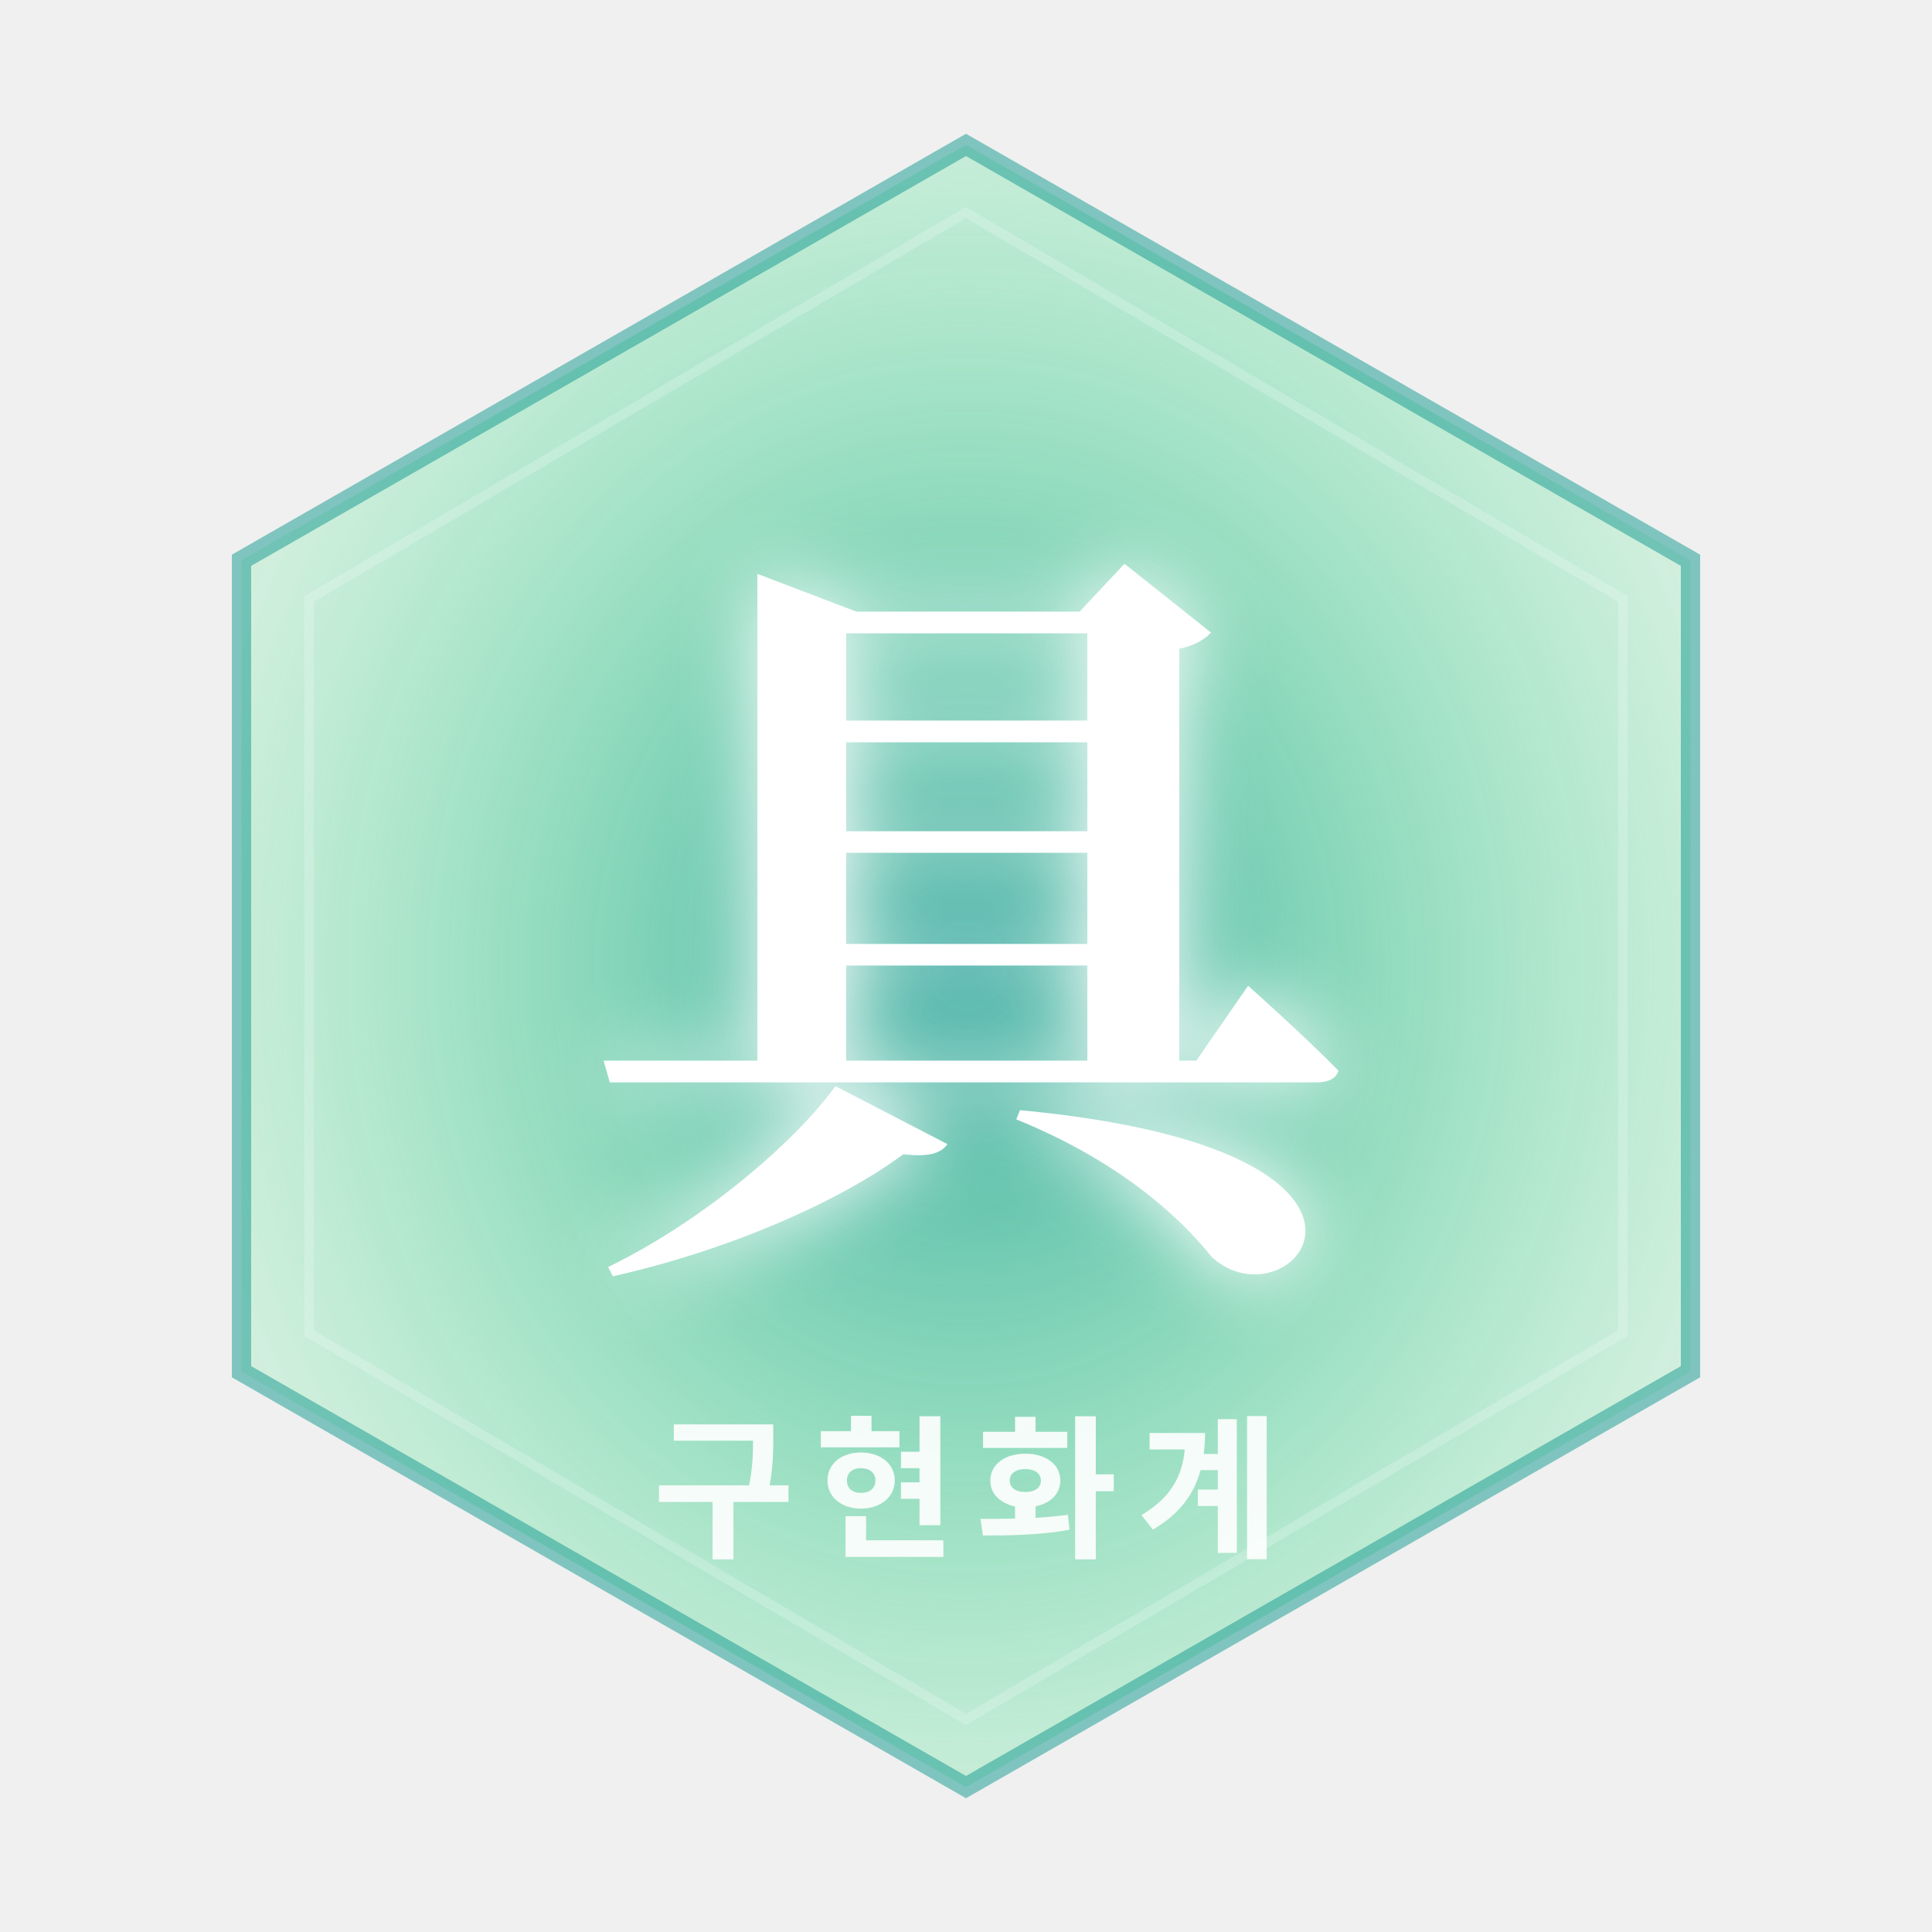
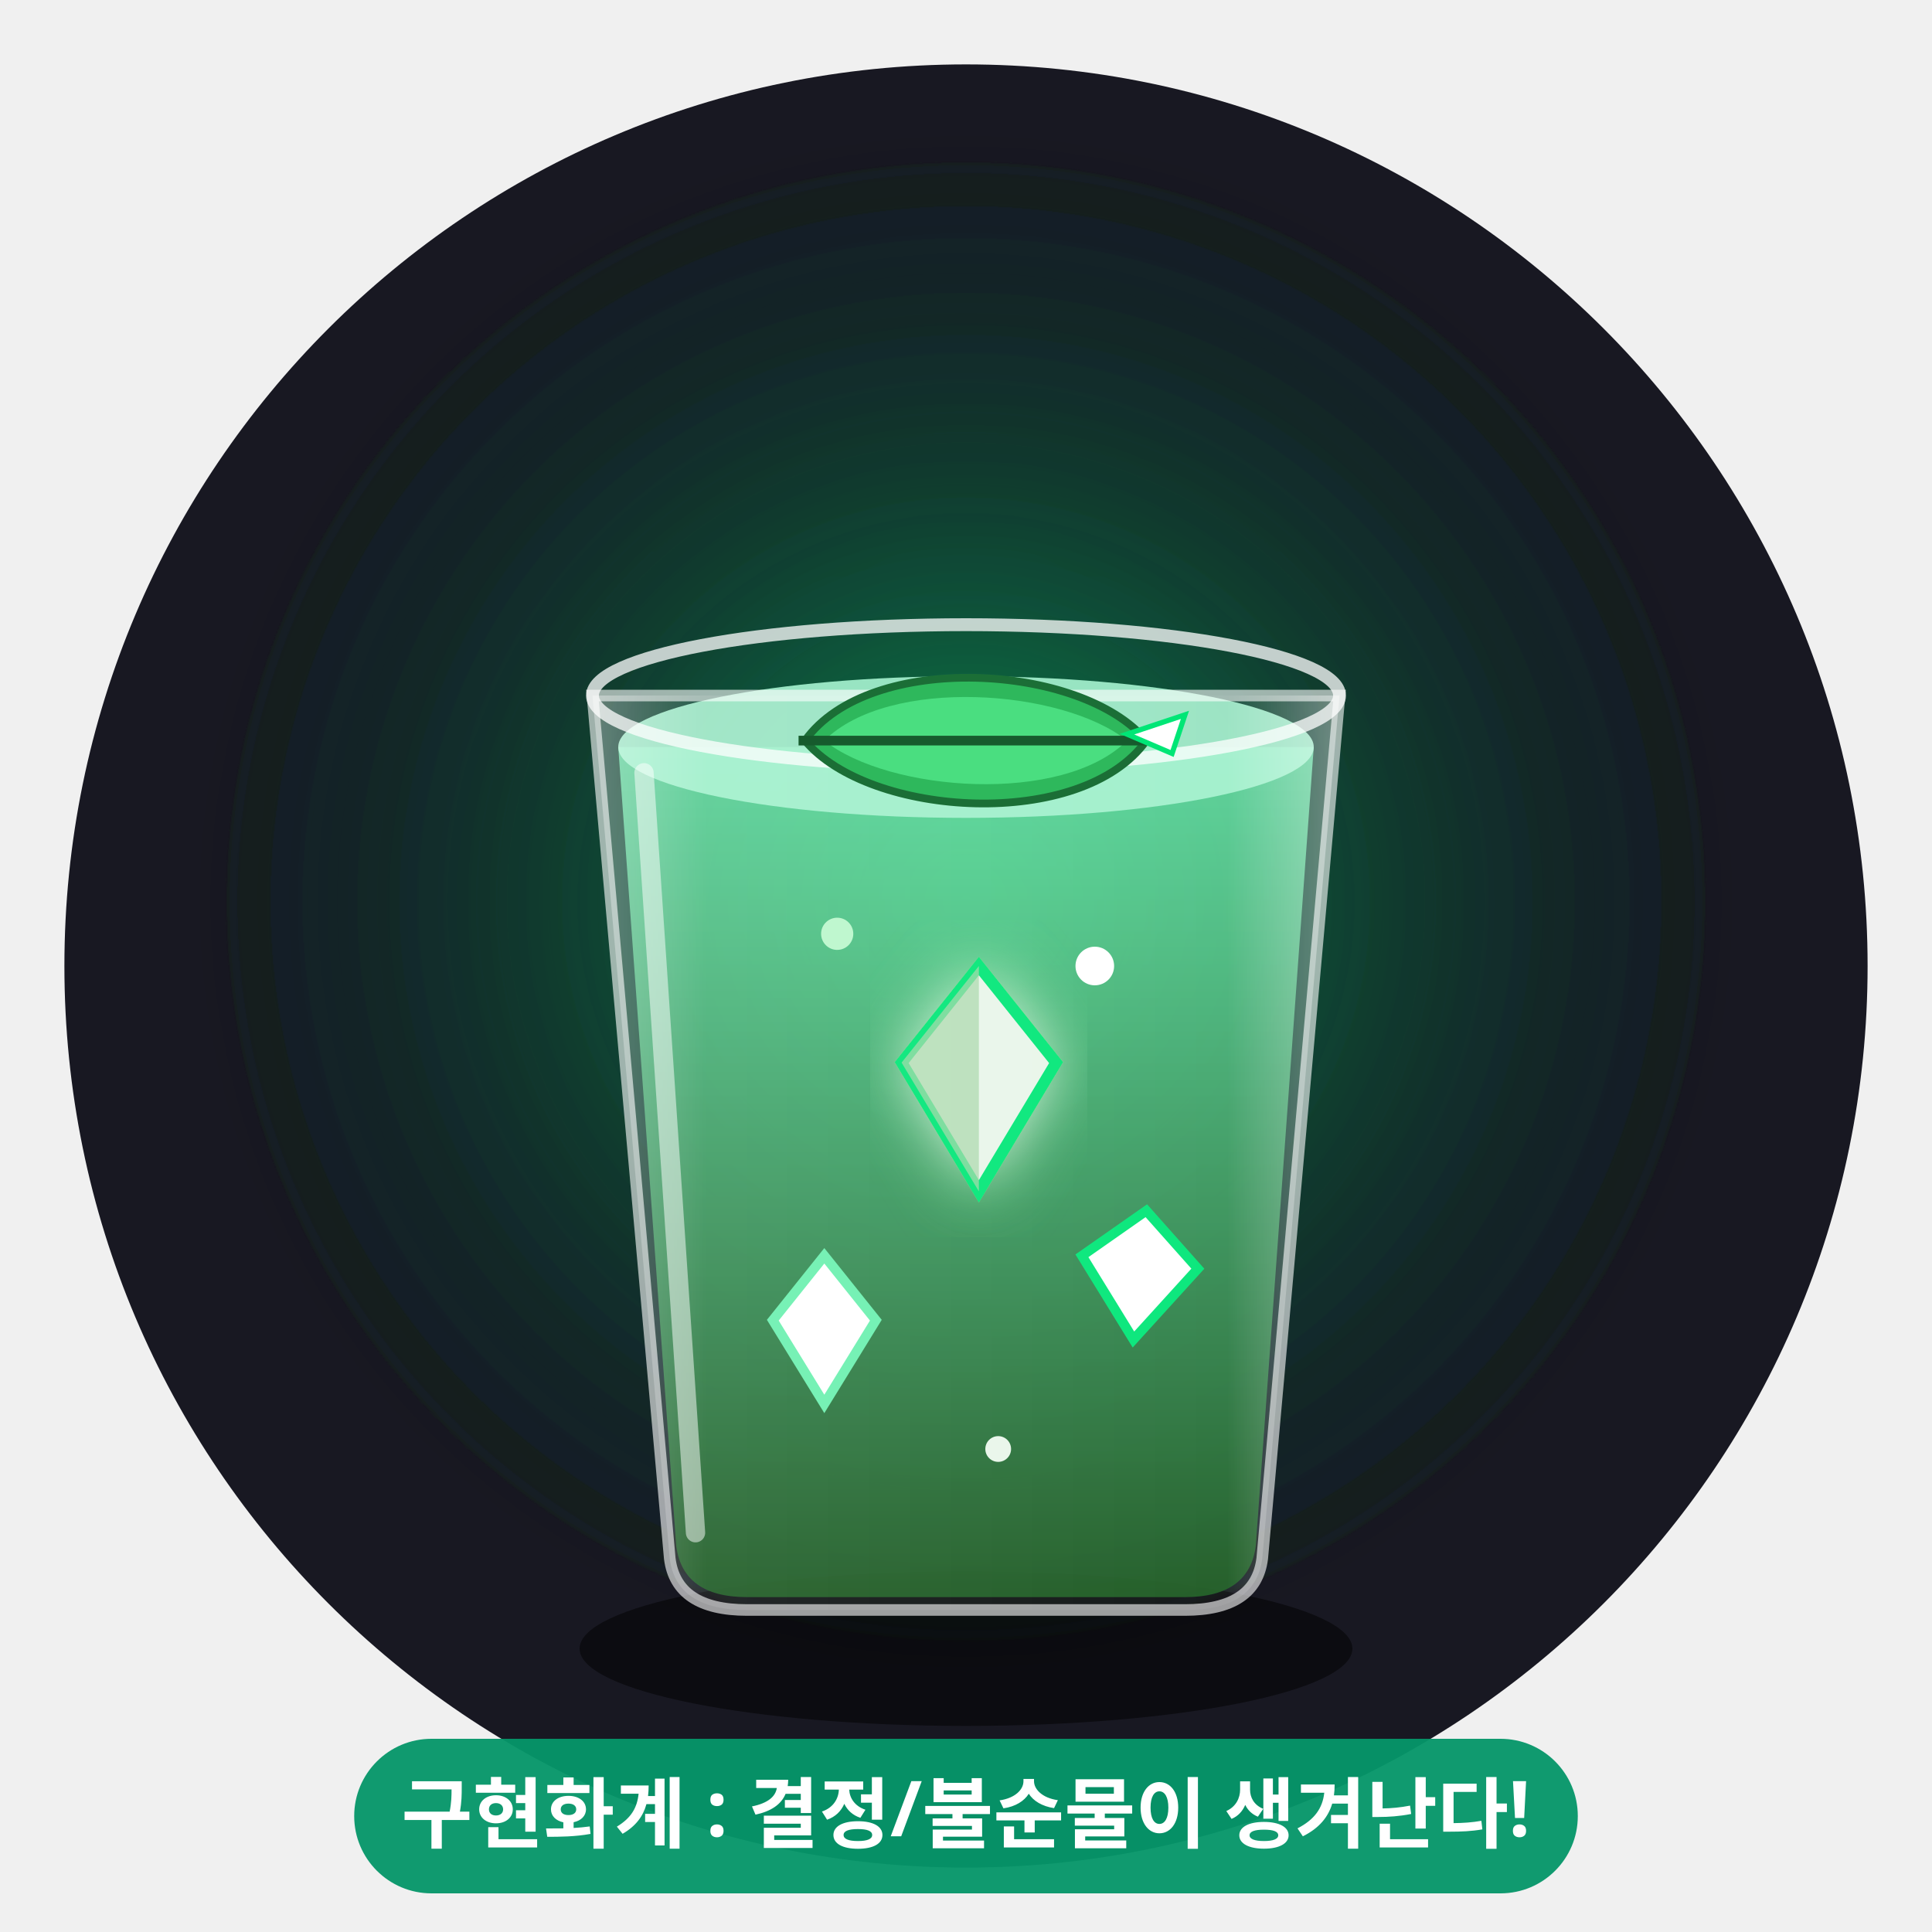
- <svg xmlns="http://www.w3.org/2000/svg" viewBox="0 0 200 200">
+ <svg xmlns="http://www.w3.org/2000/svg" viewBox="0 0 300 300" width="100%" height="100%">
  <defs>
-     <radialGradient id="grad" cx="50%" cy="50%" r="60%">
-       <stop offset="0%" stop-color="#11998e" stop-opacity="0.8" />
-       <stop offset="100%" stop-color="#38ef7d" stop-opacity="0.1" />
+     <radialGradient id="bgGlow" cx="50%" cy="50%" r="60%">
+       <stop offset="0%" stop-color="#00e676" stop-opacity="0.35" />
+       <stop offset="100%" stop-color="#111118" stop-opacity="0" />
    </radialGradient>
-     <filter id="glow">
-       <feGaussianBlur stdDeviation="4" result="coloredBlur" />
+     <linearGradient id="glassWall" x1="0%" y1="0%" x2="100%" y2="0%">
+       <stop offset="0%" stop-color="#ffffff" stop-opacity="0.35" />
+       <stop offset="15%" stop-color="#ffffff" stop-opacity="0.1" />
+       <stop offset="85%" stop-color="#ffffff" stop-opacity="0.05" />
+       <stop offset="100%" stop-color="#ffffff" stop-opacity="0.4" />
+     </linearGradient>
+     <linearGradient id="waterGrad" x1="0%" y1="0%" x2="0%" y2="100%">
+       <stop offset="0%" stop-color="#69f0ae" stop-opacity="0.8" />
+       <stop offset="100%" stop-color="#1b5e20" stop-opacity="0.9" />
+     </linearGradient>
+     <filter id="emeraldGlow" x="-20%" y="-20%" width="140%" height="140%">
+       <feGaussianBlur stdDeviation="5" result="blur" />
      <feMerge>
-         <feMergeNode in="coloredBlur" />
+         <feMergeNode in="blur" />
        <feMergeNode in="SourceGraphic" />
      </feMerge>
    </filter>
+     <style>
+       @keyframes crystalShine {
+         0%, 100% { opacity: 0.6; transform: scale(0.95); }
+         50% { opacity: 1; transform: scale(1.08); }
+       }
+       @keyframes crystalFloat {
+         0%, 100% { transform: translateY(0); }
+         50% { transform: translateY(-5px); }
+       }
+       .c-shine { animation: crystalShine 2s ease-in-out infinite; transform-origin: center; }
+       .c-float1 { animation: crystalFloat 2.6s ease-in-out infinite; }
+       .c-float2 { animation: crystalFloat 3.2s ease-in-out infinite 0.8s; }
+     </style>
  </defs>
-   <polygon points="100,15 175,58 175,142 100,185 25,142 25,58" fill="url(#grad)" stroke="#11998e" stroke-width="2" stroke-opacity="0.5" />
-   <polygon points="100,22 168,62 168,138 100,178 32,138 32,62" fill="none" stroke="#ffffff" stroke-width="1" stroke-opacity="0.2" />
-   <text x="100" y="125" font-family="'Malgun Gothic', 'Noto Serif CJK KR', 'Batang', serif" font-size="80" font-weight="bold" fill="#ffffff" text-anchor="middle" filter="url(#glow)">具</text>
-   <text x="100" y="160" font-family="'Noto Sans KR', sans-serif" font-size="16" font-weight="700" fill="#ffffff" opacity="0.9" text-anchor="middle" letter-spacing="2">구현화계</text>
+   <circle cx="150" cy="150" r="140" fill="#181822" />
+   <circle cx="150" cy="140" r="115" fill="url(#bgGlow)" filter="url(#emeraldGlow)" />
+   <ellipse cx="150" cy="256" rx="60" ry="12" fill="#000000" opacity="0.5" />
+   <path d="M96 116 L105 240 Q106 248 116 248 L184 248 Q194 248 195 240 L204 116 Z" fill="url(#waterGrad)" />
+   <g class="c-float1">
+     <polygon points="140,165 152,150 164,165 152,185" fill="#e8f5e9" stroke="#00e676" stroke-width="1.8" filter="url(#emeraldGlow)" />
+     <polygon points="140,165 152,150 152,185" fill="#a5d6a7" opacity="0.7" />
+   </g>
+   <g class="c-float2">
+     <polygon points="120,205 128,195 136,205 128,218" fill="#ffffff" stroke="#69f0ae" stroke-width="1.5" />
+     <polygon points="168,195 178,188 186,197 176,208" fill="#ffffff" stroke="#00e676" stroke-width="1.5" />
+   </g>
+   <circle cx="130" cy="145" r="2.5" fill="#b9f6ca" class="c-shine" />
+   <circle cx="170" cy="150" r="3" fill="#ffffff" class="c-shine" style="animation-delay: 0.5s;" />
+   <circle cx="155" cy="225" r="2" fill="#e8f5e9" class="c-shine" style="animation-delay: 1s;" />
+   <ellipse cx="150" cy="116" rx="54" ry="11" fill="#a7f3d0" opacity="0.9" />
+   <path d="M92 108 L104 242 Q105 250 116 250 L184 250 Q195 250 196 242 L208 108 Z" fill="url(#glassWall)" stroke="#ffffff" stroke-width="1.8" stroke-opacity="0.6" />
+   <ellipse cx="150" cy="108" rx="58" ry="11" fill="none" stroke="#ffffff" stroke-width="2" stroke-opacity="0.75" />
+   <path d="M100 120 L108 238" stroke="#ffffff" stroke-width="3" stroke-linecap="round" opacity="0.5" />
+   <g transform="translate(0, 0)">
+     <path d="M125 115 C135 101, 168 103, 178 115 C168 129, 135 127, 125 115 Z" fill="#2eb85c" stroke="#1b6e36" stroke-width="1.2" />
+     <path d="M128 115 C138 105, 165 107, 175 115 C165 125, 138 123, 128 115 Z" fill="#4ade80" />
+     <path d="M124 115 Q150 115 178 115" stroke="#165b2d" stroke-width="1.5" fill="none" />
+     <polygon points="175,114 184,111 182,117" fill="#ffffff" stroke="#00e676" stroke-width="0.8" />
+   </g>
+   <g transform="translate(150, 282)">
+     <rect x="-95" y="-12" width="190" height="24" rx="12" fill="#059669" opacity="0.95" />
+     <text x="0" y="4" font-family="'Noto Sans KR', sans-serif" font-size="12" font-weight="900" fill="#ffffff" text-anchor="middle">구현화계 : 결정/불순물이 생겨난다!</text>
+   </g>
</svg>
